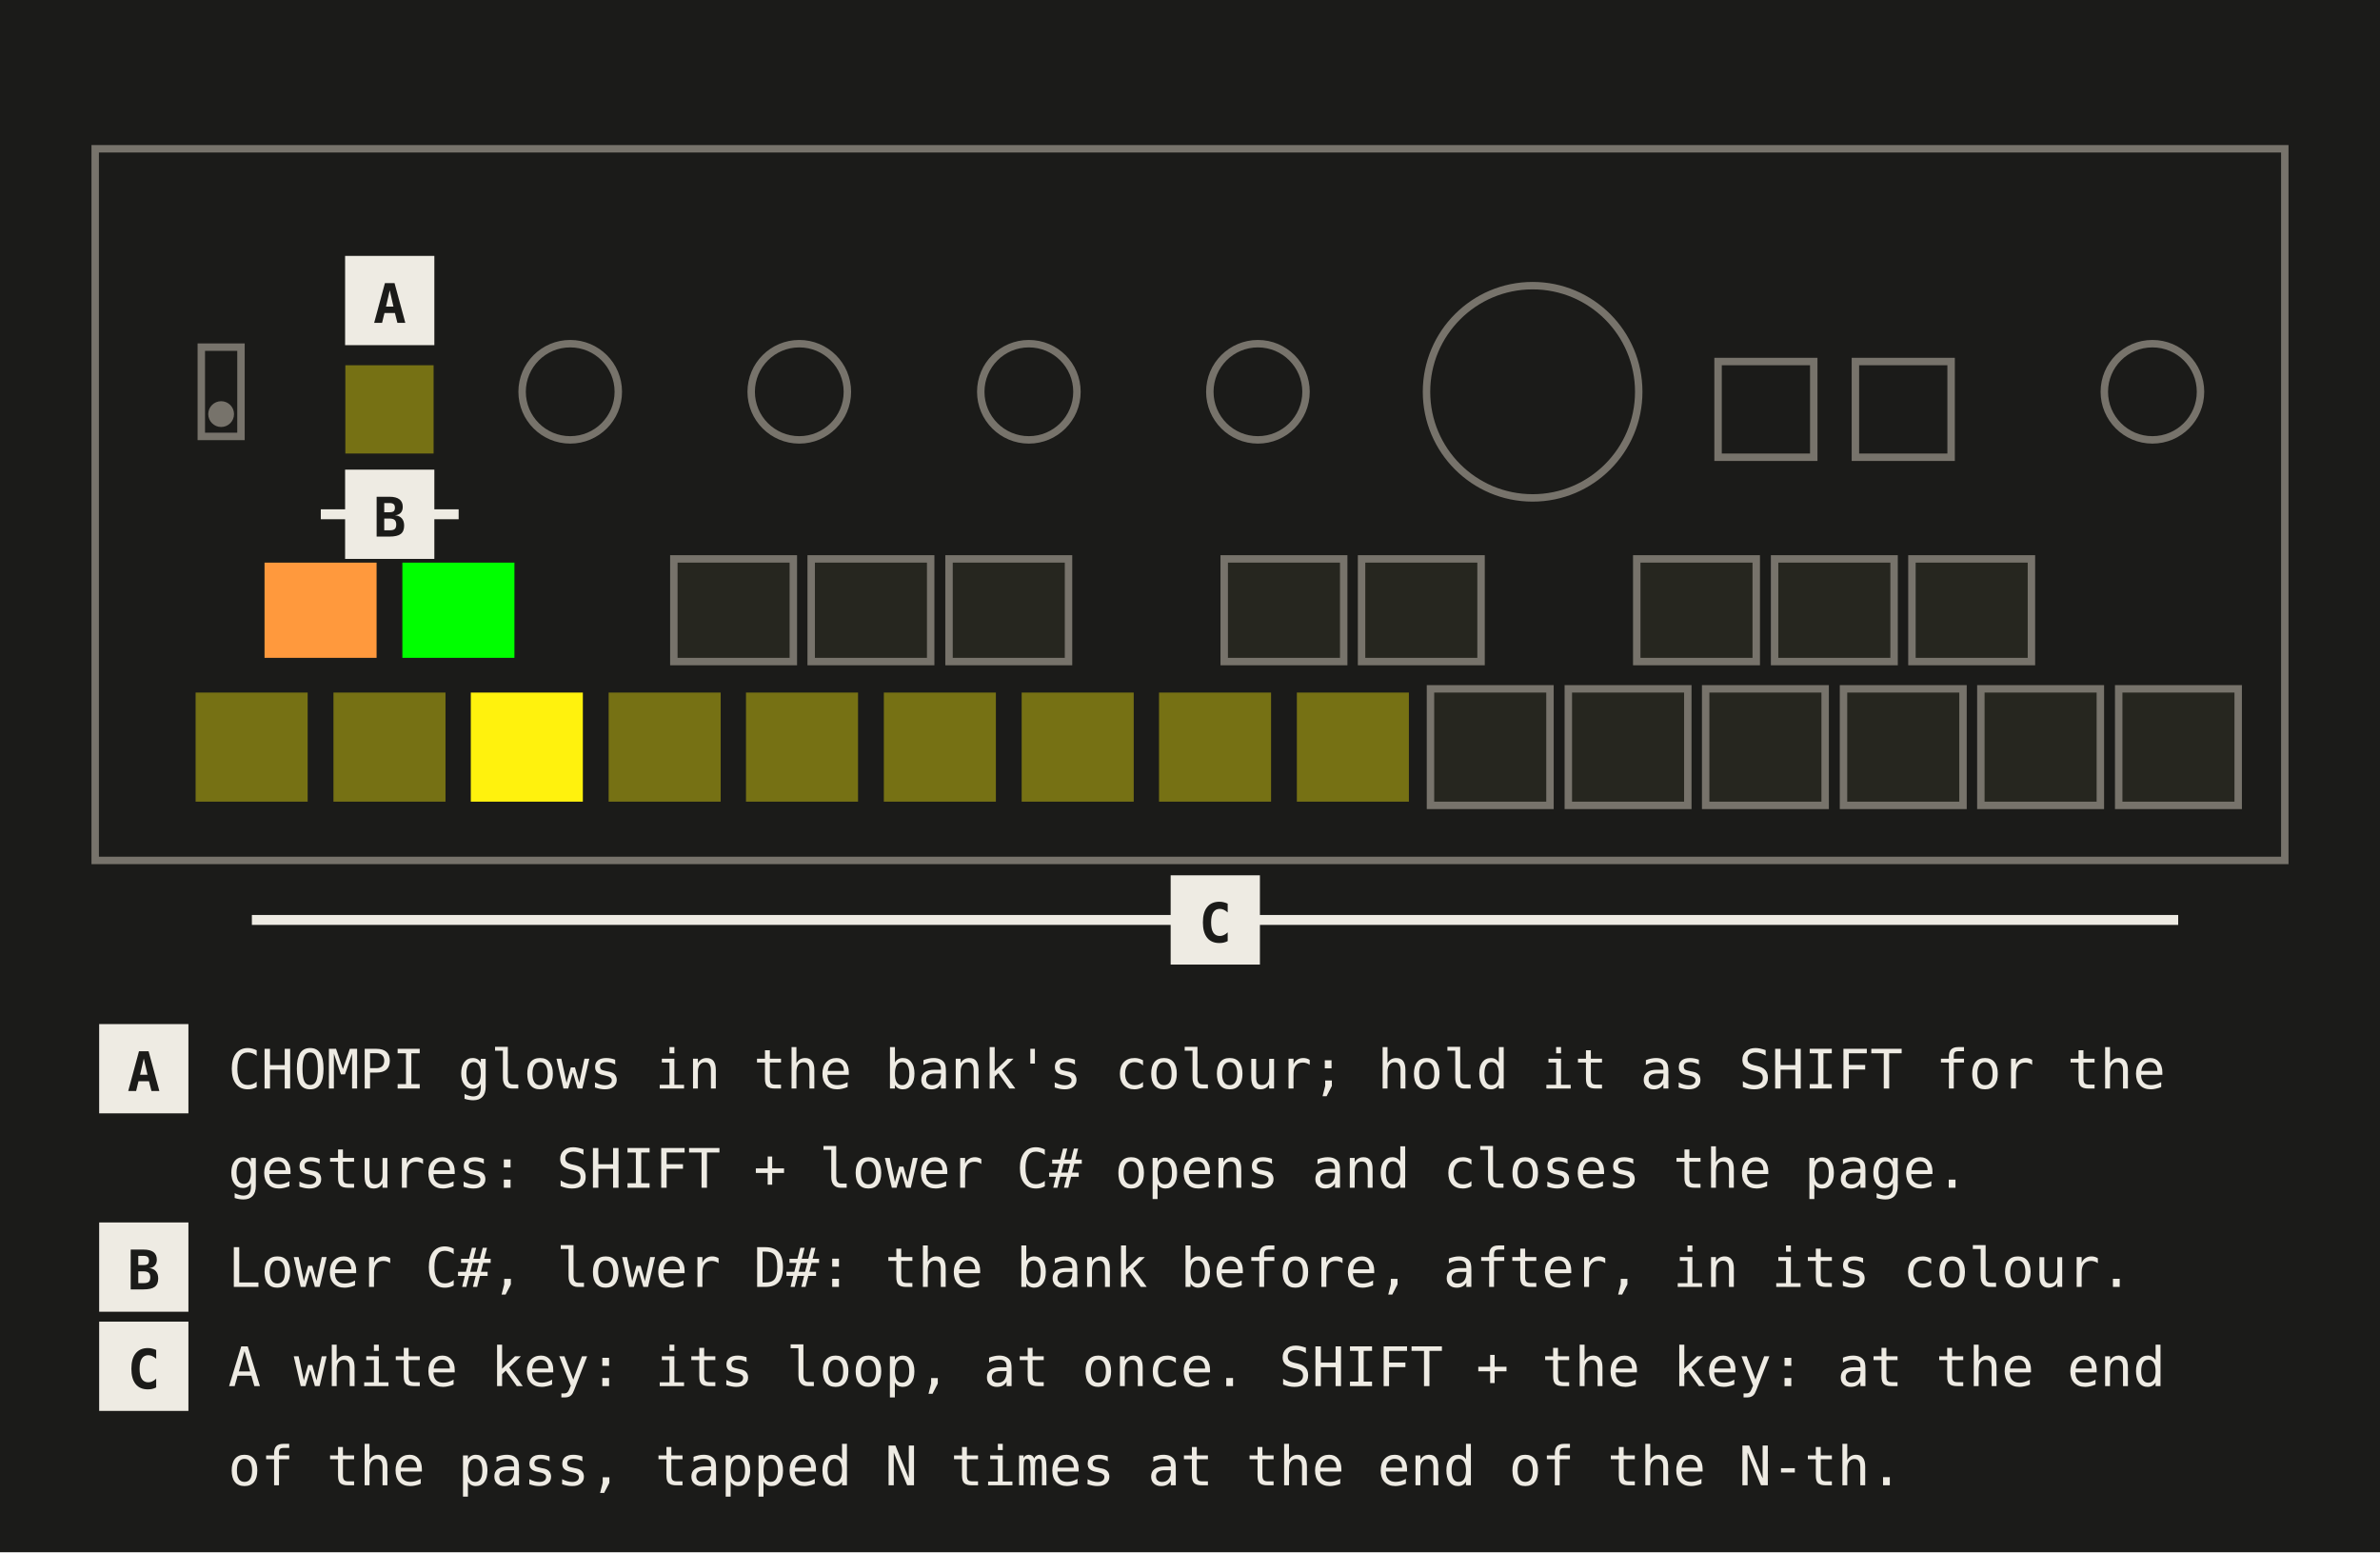
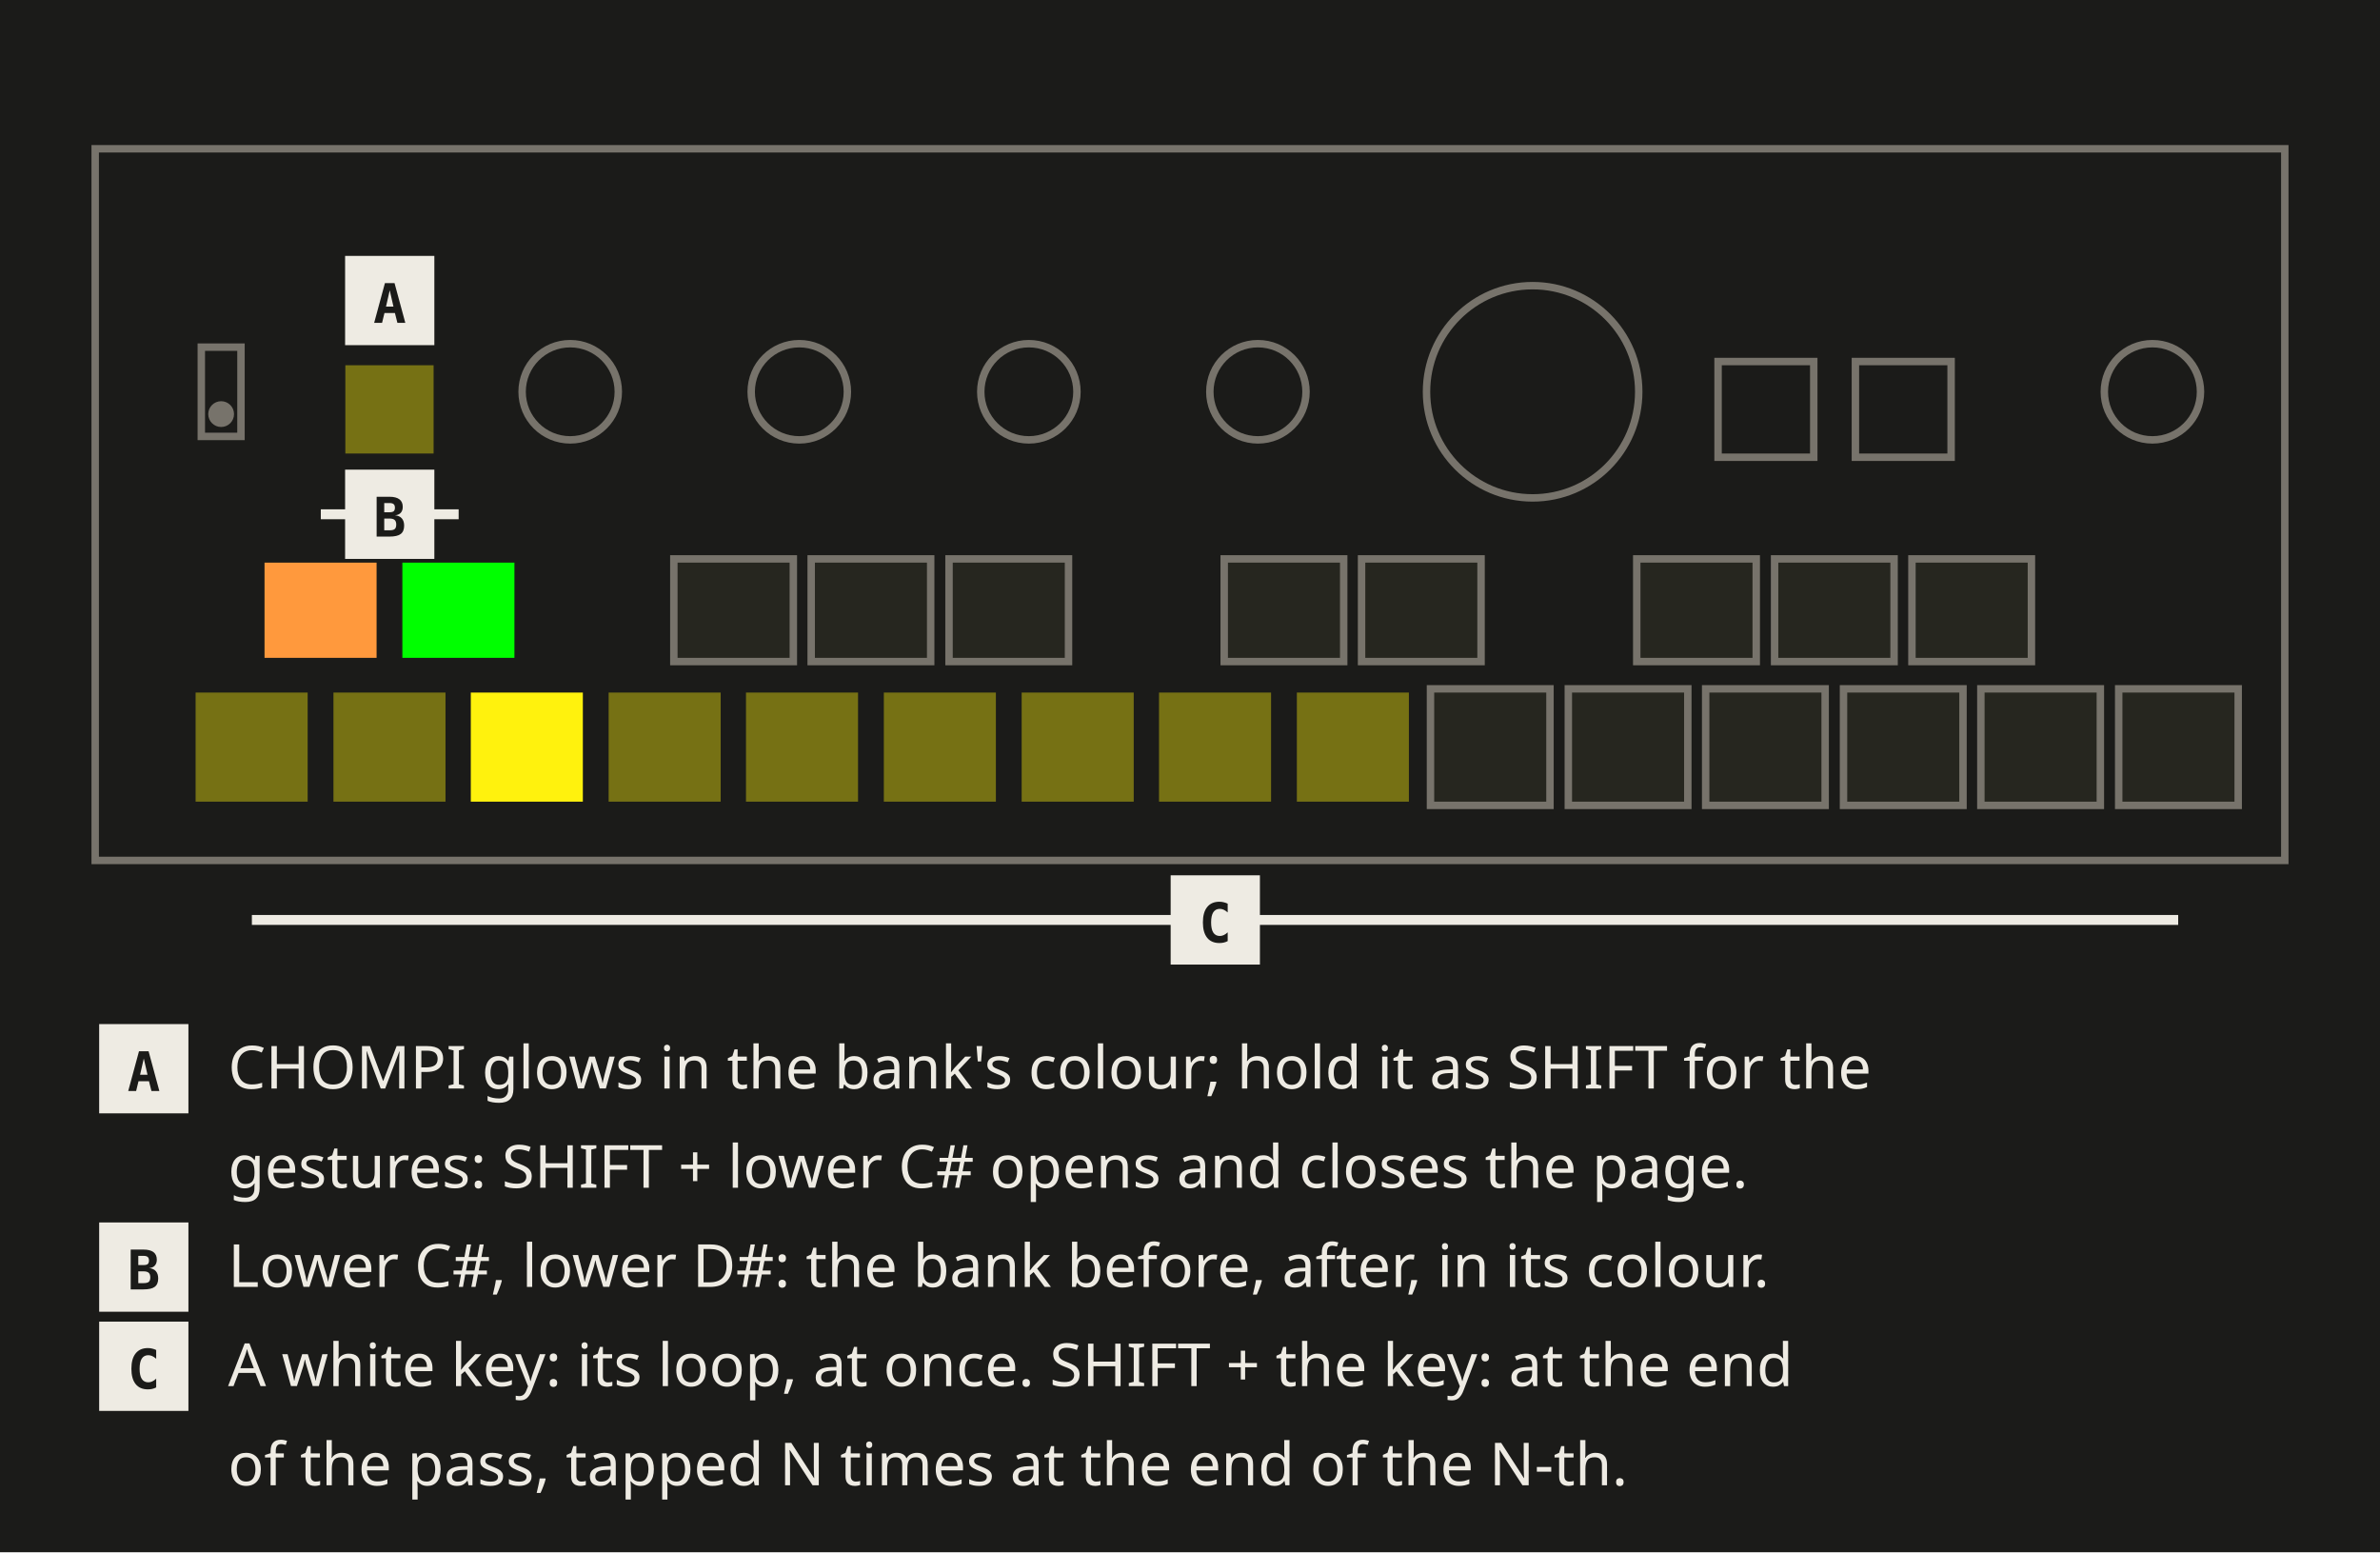
<svg xmlns="http://www.w3.org/2000/svg" viewBox="0 0 480 313" width="480" height="313" role="img" aria-labelledby="title desc">
-   <style>svg{font-size:12px}text{font-family:'IBM Plex Mono', ui-monospace, Menlo, monospace;fill:#EEEBE3;text-anchor:middle}.as{text-anchor:start}.ae{text-anchor:end}.m{fill:#A9A49A}.gt{fill:#1B1B19}.b{fill:none;stroke:#A9A49A;stroke-width:1.5}.bx{fill:none;stroke:#A9A49A;stroke-width:2}.ba{fill:#26261F;stroke:#EEEBE3;stroke-width:2}.la{fill:none;stroke:#EEEBE3;stroke-width:2}.ls{fill:none;stroke:#A9A49A;stroke-width:2}.lc{fill:none;stroke:#77736B;stroke-width:1.5;stroke-dasharray:5 4}.da{fill:#EEEBE3}.ds{fill:#A9A49A}.sw{stroke:#EEEBE3;stroke-width:2}.g{fill:#EEEBE3}.j{fill:#A9A49A}.wk{fill:#EEEBE3;stroke:#1B1B19;stroke-width:1.5}.dk{fill:#26261F;stroke:#A9A49A;stroke-width:1.5}.sk{fill:#A9A49A;stroke:#1B1B19;stroke-width:1.5}.led{fill:none;stroke:#A9A49A;stroke-width:1.5}</style>
+   <style>svg{font-size:12px}text{font-family:'IBM Plex Mono', ui-monospace, Menlo, monospace;fill:#EEEBE3;text-anchor:middle}.m,.sn{font-family:'IBM Plex Sans', system-ui, sans-serif}.m.mo{font-family:'IBM Plex Mono', ui-monospace, Menlo, monospace}.as{text-anchor:start}.ae{text-anchor:end}.m{fill:#A9A49A}.gt{fill:#1B1B19}.b{fill:none;stroke:#A9A49A;stroke-width:1.5}.bx{fill:none;stroke:#A9A49A;stroke-width:2}.ba{fill:#26261F;stroke:#EEEBE3;stroke-width:2}.la{fill:none;stroke:#EEEBE3;stroke-width:2}.ls{fill:none;stroke:#A9A49A;stroke-width:2}.lc{fill:none;stroke:#77736B;stroke-width:1.5;stroke-dasharray:5 4}.da{fill:#EEEBE3}.ds{fill:#A9A49A}.sw{stroke:#EEEBE3;stroke-width:2}.g{fill:#EEEBE3}.j{fill:#A9A49A}.wk{fill:#EEEBE3;stroke:#1B1B19;stroke-width:1.5}.dk{fill:#26261F;stroke:#A9A49A;stroke-width:1.5}.sk{fill:#A9A49A;stroke:#1B1B19;stroke-width:1.5}.led{fill:none;stroke:#A9A49A;stroke-width:1.5}</style>
  <defs>
    <marker id="ma" viewBox="0 0 10 10" refX="9" refY="5" markerWidth="9" markerHeight="9" markerUnits="userSpaceOnUse" orient="auto">
      <path d="M0,0L10,5L0,10z" fill="#EEEBE3" />
    </marker>
    <marker id="ms" viewBox="0 0 10 10" refX="9" refY="5" markerWidth="9" markerHeight="9" markerUnits="userSpaceOnUse" orient="auto">
      <path d="M0,0L10,5L0,10z" fill="#A9A49A" />
    </marker>
    <marker id="mc" viewBox="0 0 10 10" refX="9" refY="5" markerWidth="9" markerHeight="9" markerUnits="userSpaceOnUse" orient="auto">
      <path d="M0,0L10,5L0,10z" fill="#77736B" />
    </marker>
  </defs>
  <rect width="480" height="313" fill="#1B1B19" />
  <rect x="19.2" y="30" width="441.6" height="143.5" fill="none" stroke="#77736B" stroke-width="1.5" />
  <rect x="38.7" y="138.9" width="24.1" height="23.5" fill="#fff20d" fill-opacity=".4" stroke="#1B1B19" stroke-width="1.5" />
  <rect x="66.5" y="138.9" width="24.1" height="23.5" fill="#fff20d" fill-opacity=".4" stroke="#1B1B19" stroke-width="1.5" />
  <rect x="94.2" y="138.9" width="24.1" height="23.5" fill="#fff20d" stroke="#1B1B19" stroke-width="1.5" />
  <rect x="122" y="138.9" width="24.1" height="23.5" fill="#fff20d" fill-opacity=".4" stroke="#1B1B19" stroke-width="1.5" />
  <rect x="149.7" y="138.9" width="24.1" height="23.5" fill="#fff20d" fill-opacity=".4" stroke="#1B1B19" stroke-width="1.5" />
  <rect x="177.5" y="138.9" width="24.1" height="23.5" fill="#fff20d" fill-opacity=".4" stroke="#1B1B19" stroke-width="1.5" />
  <rect x="205.3" y="138.9" width="24.1" height="23.5" fill="#fff20d" fill-opacity=".4" stroke="#1B1B19" stroke-width="1.5" />
  <rect x="233" y="138.9" width="24.1" height="23.5" fill="#fff20d" fill-opacity=".4" stroke="#1B1B19" stroke-width="1.5" />
  <rect x="260.8" y="138.9" width="24.1" height="23.5" fill="#fff20d" fill-opacity=".4" stroke="#1B1B19" stroke-width="1.5" />
  <rect x="288.5" y="138.9" width="24.1" height="23.5" fill="#26261F" stroke="#77736B" stroke-width="1.5" />
  <rect x="316.3" y="138.9" width="24.1" height="23.5" fill="#26261F" stroke="#77736B" stroke-width="1.5" />
  <rect x="344" y="138.9" width="24.1" height="23.5" fill="#26261F" stroke="#77736B" stroke-width="1.5" />
  <rect x="371.8" y="138.9" width="24.1" height="23.5" fill="#26261F" stroke="#77736B" stroke-width="1.5" />
  <rect x="399.5" y="138.9" width="24.1" height="23.5" fill="#26261F" stroke="#77736B" stroke-width="1.5" />
  <rect x="427.3" y="138.9" width="24.1" height="23.5" fill="#26261F" stroke="#77736B" stroke-width="1.5" />
  <rect x="52.6" y="112.7" width="24.1" height="20.7" fill="#ff993d" stroke="#1B1B19" stroke-width="1.5" />
  <rect x="80.4" y="112.7" width="24.1" height="20.7" fill="#00ff00" stroke="#1B1B19" stroke-width="1.5" />
  <rect x="135.9" y="112.7" width="24.1" height="20.7" fill="#26261F" stroke="#77736B" stroke-width="1.5" />
  <rect x="163.6" y="112.7" width="24.1" height="20.7" fill="#26261F" stroke="#77736B" stroke-width="1.5" />
  <rect x="191.4" y="112.7" width="24.1" height="20.7" fill="#26261F" stroke="#77736B" stroke-width="1.5" />
  <rect x="246.9" y="112.7" width="24.1" height="20.7" fill="#26261F" stroke="#77736B" stroke-width="1.5" />
  <rect x="274.6" y="112.7" width="24.1" height="20.7" fill="#26261F" stroke="#77736B" stroke-width="1.5" />
  <rect x="330.1" y="112.7" width="24.1" height="20.7" fill="#26261F" stroke="#77736B" stroke-width="1.5" />
  <rect x="357.9" y="112.7" width="24.1" height="20.7" fill="#26261F" stroke="#77736B" stroke-width="1.5" />
  <rect x="385.6" y="112.7" width="24.1" height="20.7" fill="#26261F" stroke="#77736B" stroke-width="1.5" />
  <rect x="68.9" y="72.9" width="19.3" height="19.3" fill="#fff20d" fill-opacity=".4" stroke="#1B1B19" stroke-width="1.5" />
  <rect x="346.5" y="72.9" width="19.3" height="19.3" fill="none" stroke="#77736B" stroke-width="1.5" />
  <rect x="374.2" y="72.9" width="19.3" height="19.3" fill="none" stroke="#77736B" stroke-width="1.5" />
  <rect x="40.6" y="70" width="8" height="18" fill="none" stroke="#77736B" stroke-width="1.5" />
  <circle cx="44.6" cy="83.5" r="2.6" fill="#77736B" />
  <circle cx="115" cy="79" r="9.7" fill="none" stroke="#77736B" stroke-width="1.5" />
  <circle cx="161.2" cy="79" r="9.7" fill="none" stroke="#77736B" stroke-width="1.5" />
  <circle cx="207.5" cy="79" r="9.7" fill="none" stroke="#77736B" stroke-width="1.5" />
  <circle cx="253.7" cy="79" r="9.7" fill="none" stroke="#77736B" stroke-width="1.5" />
  <circle cx="309.1" cy="79" r="21.4" fill="none" stroke="#77736B" stroke-width="1.5" />
  <circle cx="434.1" cy="79" r="9.7" fill="none" stroke="#77736B" stroke-width="1.5" />
  <rect x="69.6" y="51.6" width="18" height="18" class="g" />
  <text x="78.6" y="65.1" class="gt" font-size="11" font-weight="600">A</text>
  <path d="M64.7,103.7h27.8" stroke="#EEEBE3" stroke-width="2" />
  <rect x="69.6" y="94.7" width="18" height="18" class="g" />
  <text x="78.6" y="108.2" class="gt" font-size="11" font-weight="600">B</text>
  <path d="M50.8,185.5h388.5" stroke="#EEEBE3" stroke-width="2" />
  <rect x="236.1" y="176.5" width="18" height="18" class="g" />
  <text x="245.1" y="190" class="gt" font-size="11" font-weight="600">C</text>
  <rect x="20" y="206.5" width="18" height="18" class="g" />
  <text x="29" y="220" class="gt" font-size="11" font-weight="600">A</text>
-   <text x="46" y="219.5" class="t as" font-size="11">CHOMPI glows in the bank's colour; hold it as SHIFT for the</text>
-   <text x="46" y="239.5" class="t as" font-size="11">gestures: SHIFT + lower C# opens and closes the page.</text>
+   <text x="46" y="219.5" class="t sn as">CHOMPI glows in the bank's colour; hold it as SHIFT for the</text>
+   <text x="46" y="239.5" class="t sn as">gestures: SHIFT + lower C# opens and closes the page.</text>
  <rect x="20" y="246.5" width="18" height="18" class="g" />
  <text x="29" y="260" class="gt" font-size="11" font-weight="600">B</text>
-   <text x="46" y="259.5" class="t as" font-size="11">Lower C#, lower D#: the bank before, after, in its colour.</text>
+   <text x="46" y="259.5" class="t sn as">Lower C#, lower D#: the bank before, after, in its colour.</text>
  <rect x="20" y="266.5" width="18" height="18" class="g" />
  <text x="29" y="280" class="gt" font-size="11" font-weight="600">C</text>
-   <text x="46" y="279.5" class="t as" font-size="11">A white key: its loop, at once. SHIFT + the key: at the end</text>
-   <text x="46" y="299.5" class="t as" font-size="11">of the pass, tapped N times at the end of the N-th.</text>
+   <text x="46" y="279.5" class="t sn as">A white key: its loop, at once. SHIFT + the key: at the end</text>
+   <text x="46" y="299.5" class="t sn as">of the pass, tapped N times at the end of the N-th.</text>
</svg>
